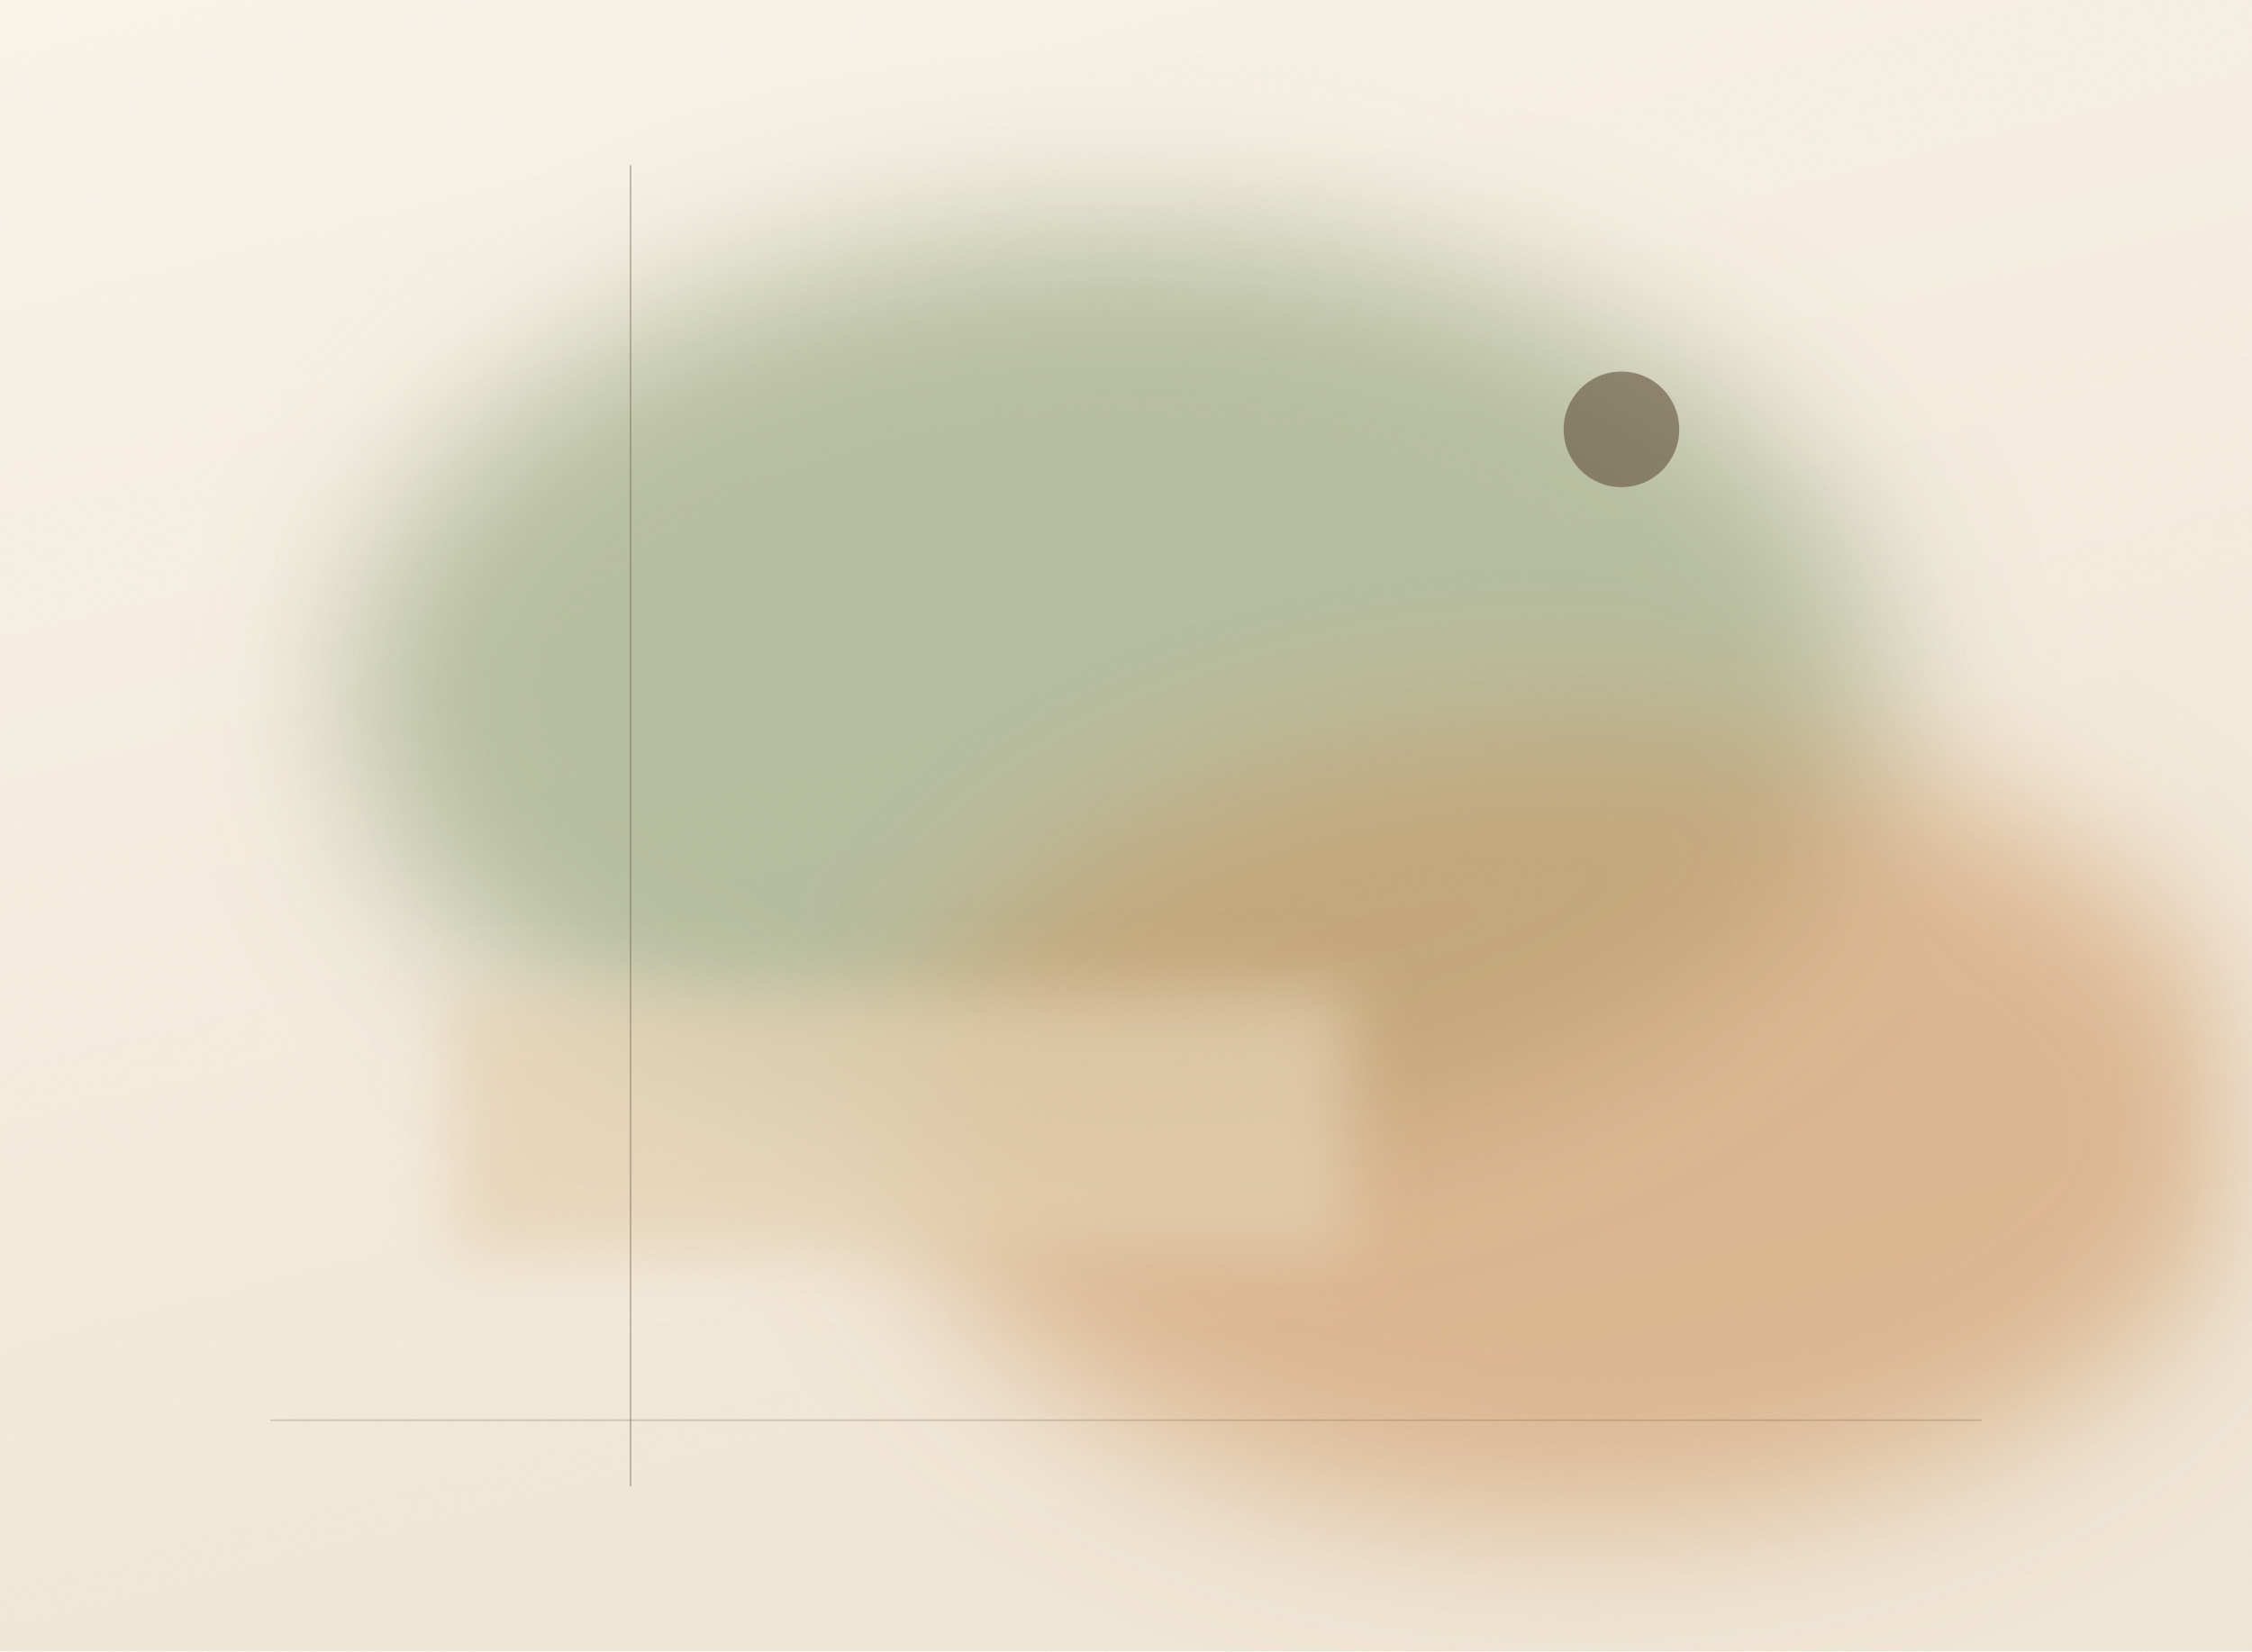
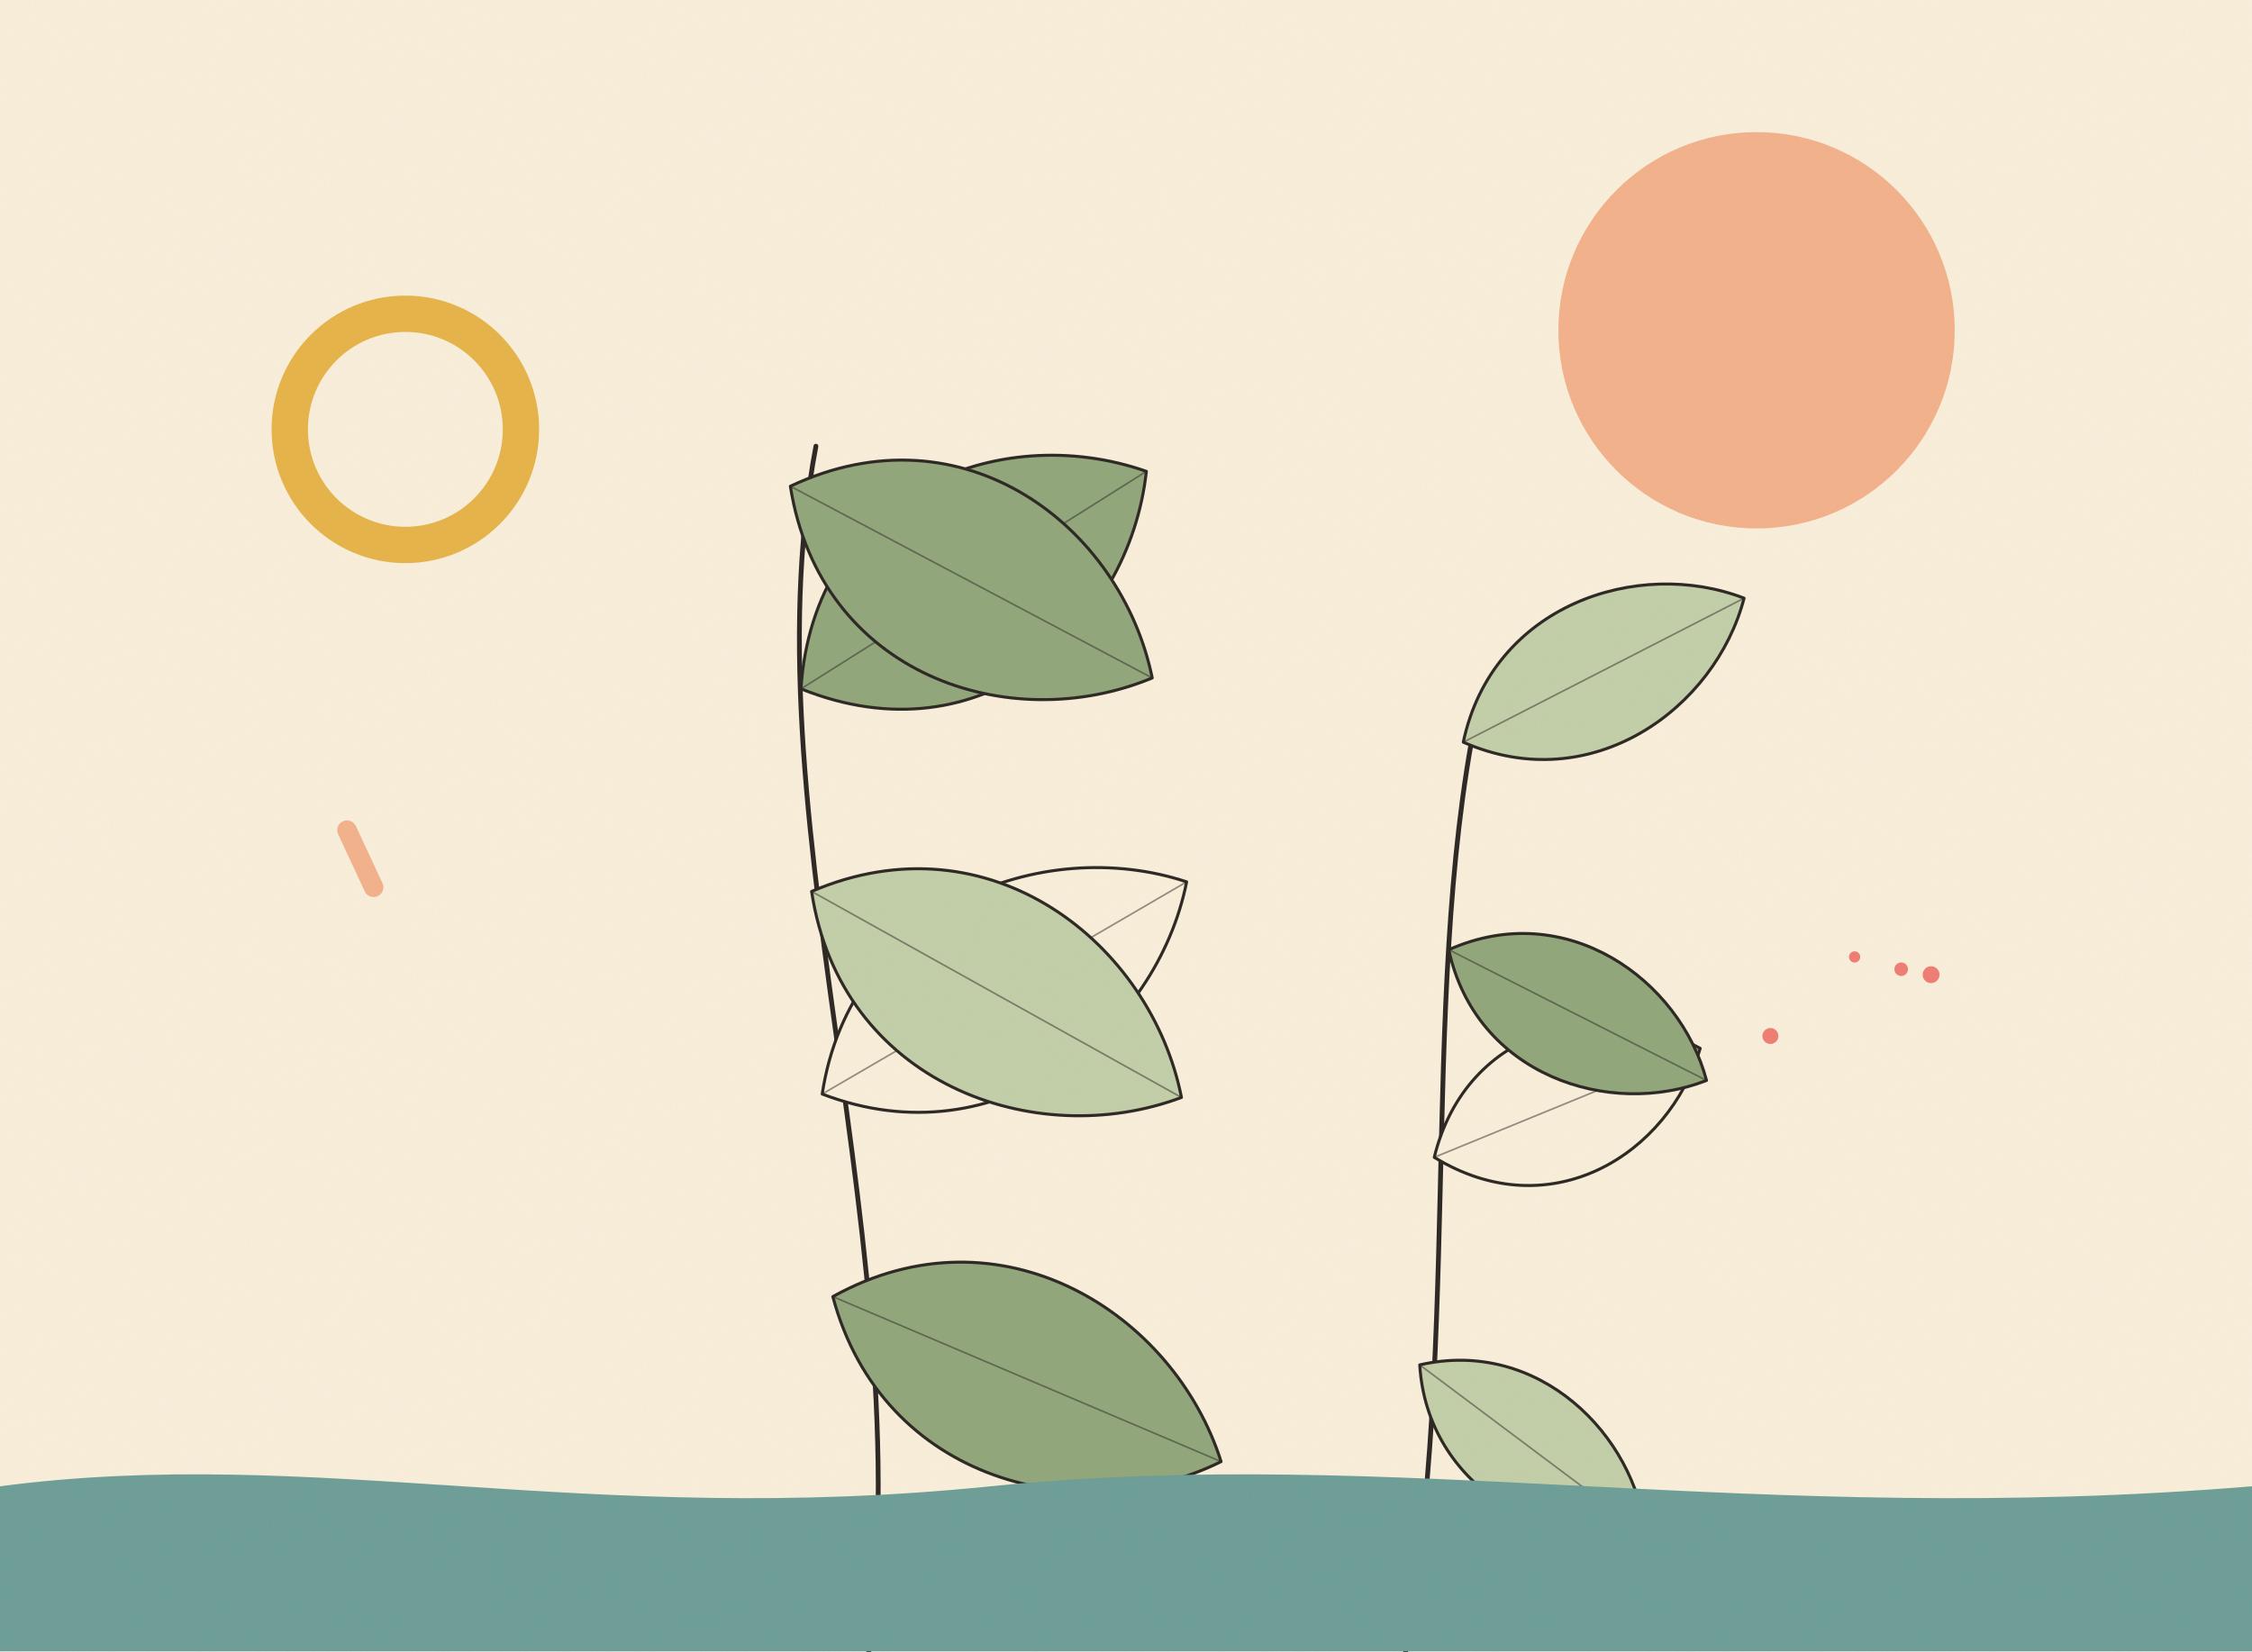
<svg xmlns="http://www.w3.org/2000/svg" width="1500" height="1100" viewBox="0 0 1500 1100" role="img">
  <defs>
-     <linearGradient id="bg" x1="0" y1="0" x2="0.35" y2="1">
-       <stop offset="0" stop-color="#faf4e9" />
-       <stop offset="1" stop-color="#f1e7d7" />
-     </linearGradient>
-     <filter id="soft" x="-50%" y="-50%" width="200%" height="200%">
-       <feGaussianBlur stdDeviation="52" />
-     </filter>
-     <filter id="soft-sm" x="-50%" y="-50%" width="200%" height="200%">
-       <feGaussianBlur stdDeviation="22" />
-     </filter>
    <filter id="grain" x="0" y="0" width="100%" height="100%">
-       <feTurbulence type="fractalNoise" baseFrequency="0.85" numOctaves="3" stitchTiles="stitch" />
+       <feTurbulence type="fractalNoise" baseFrequency="0.9" numOctaves="3" stitchTiles="stitch" />
      <feColorMatrix type="saturate" values="0" />
    </filter>
  </defs>
-   <rect width="1500" height="1100" fill="url(#bg)" />
-   <g filter="url(#soft)">
-     <ellipse cx="745.926" cy="462" rx="510" ry="308" fill="#94a47c" opacity="0.64" />
-     <ellipse cx="1050" cy="748" rx="450" ry="264" fill="#cf9862" opacity="0.6" />
+   <rect width="1500" height="1100" fill="#f8eeda" />
+   <circle cx="1170" cy="220" r="132" fill="#f2b28c" />
+   <circle cx="270" cy="286" r="77" fill="none" stroke="#e6b44b" stroke-width="24.2" />
+   <g transform="translate(570,1155) rotate(-3)">
+     <path d="M0,0 C 73.583,-291.72 -44.15,-600.6 18.396,-858" fill="none" stroke="#2f2a25" stroke-width="3.2" stroke-linecap="round" />
+     <g transform="translate(0,-291.72) rotate(26.02382)">
+       <path d="M0,0 C 78.676,-100.974 213.549,-78.76 280.986,0 C 213.549,78.76 78.676,100.974 0,0 Z" fill="#93a77c" stroke="#2f2a25" stroke-width="2" stroke-linejoin="round" />
+       <path d="M0,0 L280.986,0" stroke="#2f2a25" stroke-width="1.1" opacity="0.5" />
+     </g>
+     <g transform="translate(0,-426.855) rotate(-27.21035)">
+       <path d="M0,0 C 78.644,-97.81 213.461,-76.292 280.87,0 C 213.461,76.292 78.644,97.81 0,0 Z" fill="#f8eeda" stroke="#2f2a25" stroke-width="2" stroke-linejoin="round" />
+       <path d="M0,0 L280.87,0" stroke="#2f2a25" stroke-width="1.1" opacity="0.5" />
+     </g>
+     <g transform="translate(0,-561.99) rotate(32.12015)">
+       <path d="M0,0 C 78.962,-102.211 214.325,-79.725 282.007,0 C 214.325,79.725 78.962,102.211 0,0 Z" fill="#c3cfa9" stroke="#2f2a25" stroke-width="2" stroke-linejoin="round" />
+       <path d="M0,0 L282.007,0" stroke="#2f2a25" stroke-width="1.1" opacity="0.5" />
+     </g>
+     <g transform="translate(0,-697.125) rotate(-29.19714)">
+       <path d="M0,0 C 76.121,-105.297 206.615,-82.132 271.862,0 C 206.615,82.132 76.121,105.297 0,0 Z" fill="#93a77c" stroke="#2f2a25" stroke-width="2" stroke-linejoin="round" />
+       <path d="M0,0 L271.862,0" stroke="#2f2a25" stroke-width="1.1" opacity="0.5" />
+     </g>
+     <g transform="translate(0,-832.26) rotate(30.91473)">
+       <path d="M0,0 C 76.374,-101.918 207.301,-79.496 272.765,0 C 207.301,79.496 76.374,101.918 0,0 Z" fill="#93a77c" stroke="#2f2a25" stroke-width="2" stroke-linejoin="round" />
+       <path d="M0,0 L272.765,0" stroke="#2f2a25" stroke-width="1.1" opacity="0.5" />
+     </g>
  </g>
-   <g filter="url(#soft-sm)">
-     <rect x="300" y="660" width="600" height="176" fill="#e6d1b3" opacity="0.75" />
+   <g transform="translate(930,1133) rotate(4)">
+     <path d="M0,0 C 30.642,-224.4 -18.385,-462 7.66,-660" fill="none" stroke="#2f2a25" stroke-width="3.2" stroke-linecap="round" />
+     <g transform="translate(0,-224.4) rotate(32.8429)">
+       <path d="M0,0 C 52.646,-62.11 142.897,-48.446 188.022,0 C 142.897,48.446 52.646,62.11 0,0 Z" fill="#c3cfa9" stroke="#2f2a25" stroke-width="2" stroke-linejoin="round" />
+       <path d="M0,0 L188.022,0" stroke="#2f2a25" stroke-width="1.1" opacity="0.5" />
+     </g>
+     <g transform="translate(0,-363) rotate(-26.27126)">
+       <path d="M0,0 C 53.6,-73.425 145.487,-57.271 191.43,0 C 145.487,57.271 53.6,73.425 0,0 Z" fill="#f8eeda" stroke="#2f2a25" stroke-width="2" stroke-linejoin="round" />
+       <path d="M0,0 L191.43,0" stroke="#2f2a25" stroke-width="1.1" opacity="0.5" />
+     </g>
+     <g transform="translate(0,-501.6) rotate(22.88981)">
+       <path d="M0,0 C 53.898,-66.437 146.294,-51.821 192.493,0 C 146.294,51.821 53.898,66.437 0,0 Z" fill="#93a77c" stroke="#2f2a25" stroke-width="2" stroke-linejoin="round" />
+       <path d="M0,0 L192.493,0" stroke="#2f2a25" stroke-width="1.1" opacity="0.5" />
+     </g>
+     <g transform="translate(0,-640.2) rotate(-31.14903)">
+       <path d="M0,0 C 58.852,-72.506 159.741,-56.555 210.186,0 C 159.741,56.555 58.852,72.506 0,0 Z" fill="#c3cfa9" stroke="#2f2a25" stroke-width="2" stroke-linejoin="round" />
+       <path d="M0,0 L210.186,0" stroke="#2f2a25" stroke-width="1.1" opacity="0.5" />
+     </g>
  </g>
-   <line x1="420" y1="110" x2="420" y2="990" stroke="#6a5a45" stroke-width="1.1" opacity="0.4" />
-   <circle cx="1080" cy="286" r="38.5" fill="#6a5a45" opacity="0.65" />
-   <line x1="180" y1="946" x2="1320" y2="946" stroke="#6a5a45" stroke-width="1" opacity="0.28" />
-   <rect width="1500" height="1100" filter="url(#grain)" opacity="0.06" style="mix-blend-mode:multiply" />
+   <path d="M0,990 C 210,962.5 390,1017.5 660,990 C 930,962.5 1170,1017.5 1500,990 L 1500,1100 L 0,1100 Z" fill="#6f9f98" />
+   <circle cx="1179.216" cy="690.071" r="5.319" fill="#ef7f74" />
+   <circle cx="1286.243" cy="649.227" r="5.619" fill="#ef7f74" />
+   <circle cx="1235.317" cy="637.422" r="3.749" fill="#ef7f74" />
+   <circle cx="1266.341" cy="645.603" r="4.519" fill="#ef7f74" />
+   <rect x="-27.5" y="-6.5" width="55" height="13" rx="6.5" fill="#f2b28c" transform="translate(240,572) rotate(65)" />
+   <rect width="1500" height="1100" filter="url(#grain)" opacity="0.05" style="mix-blend-mode:multiply" />
</svg>
